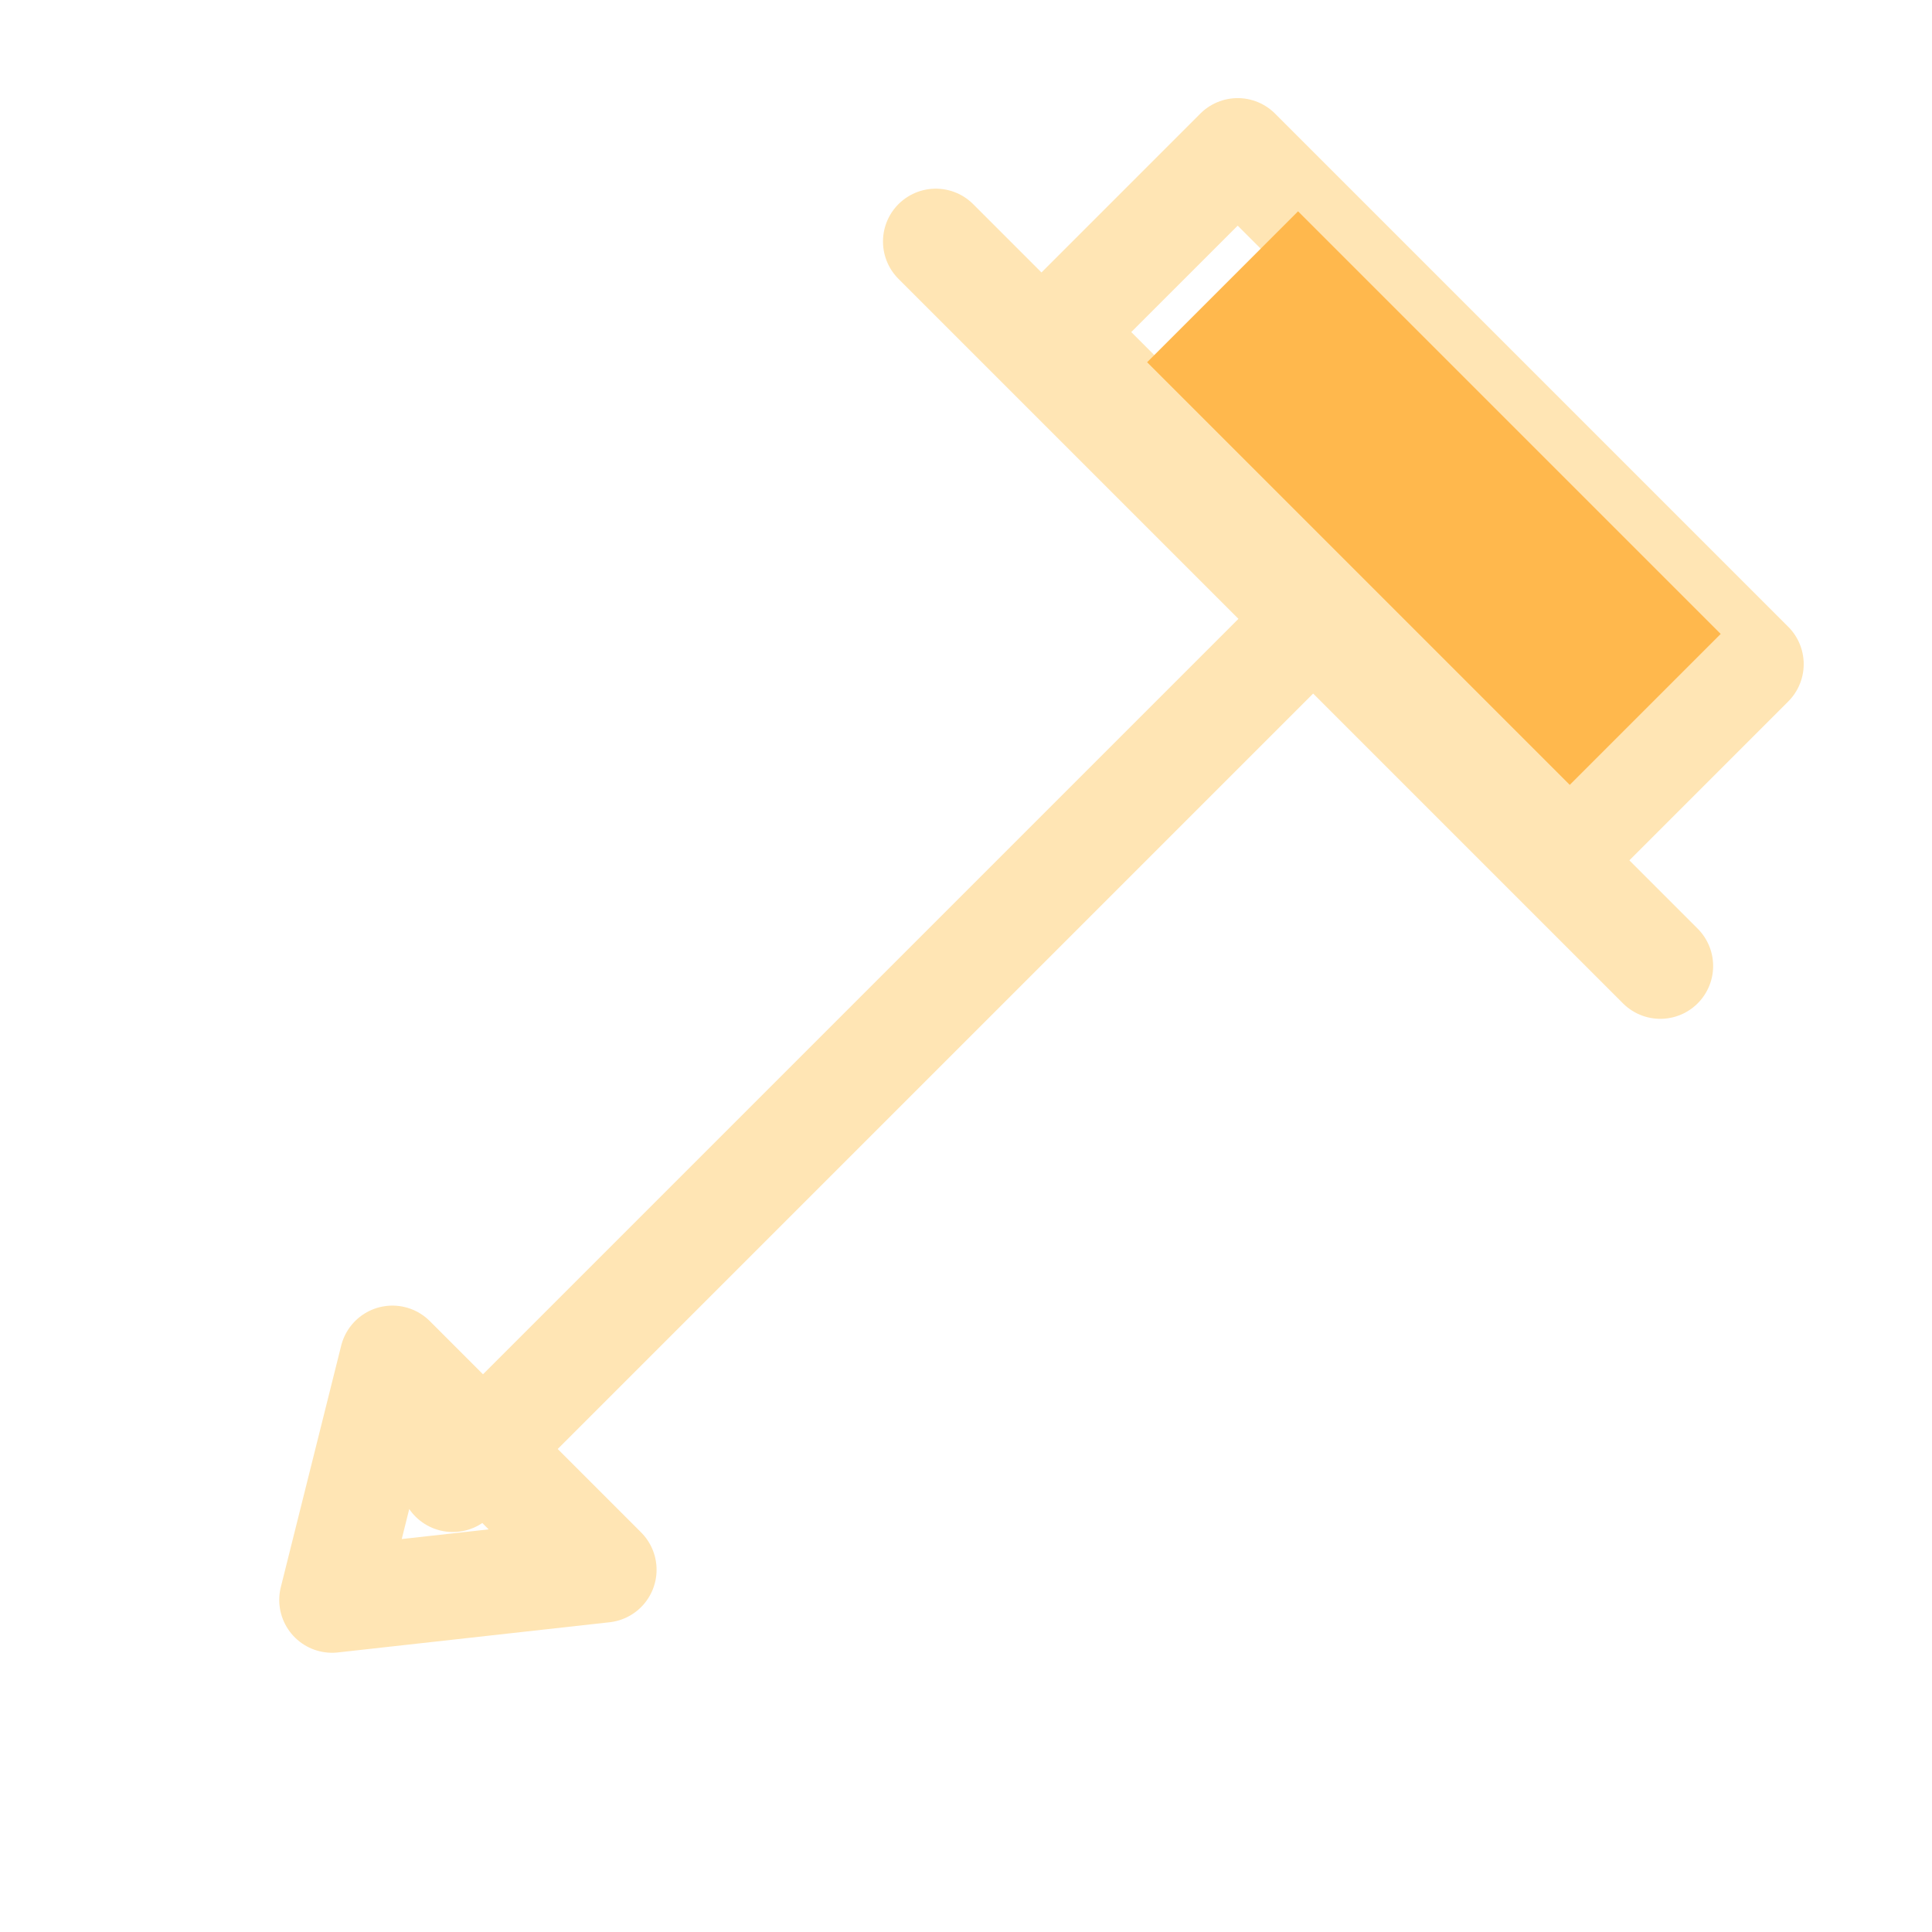
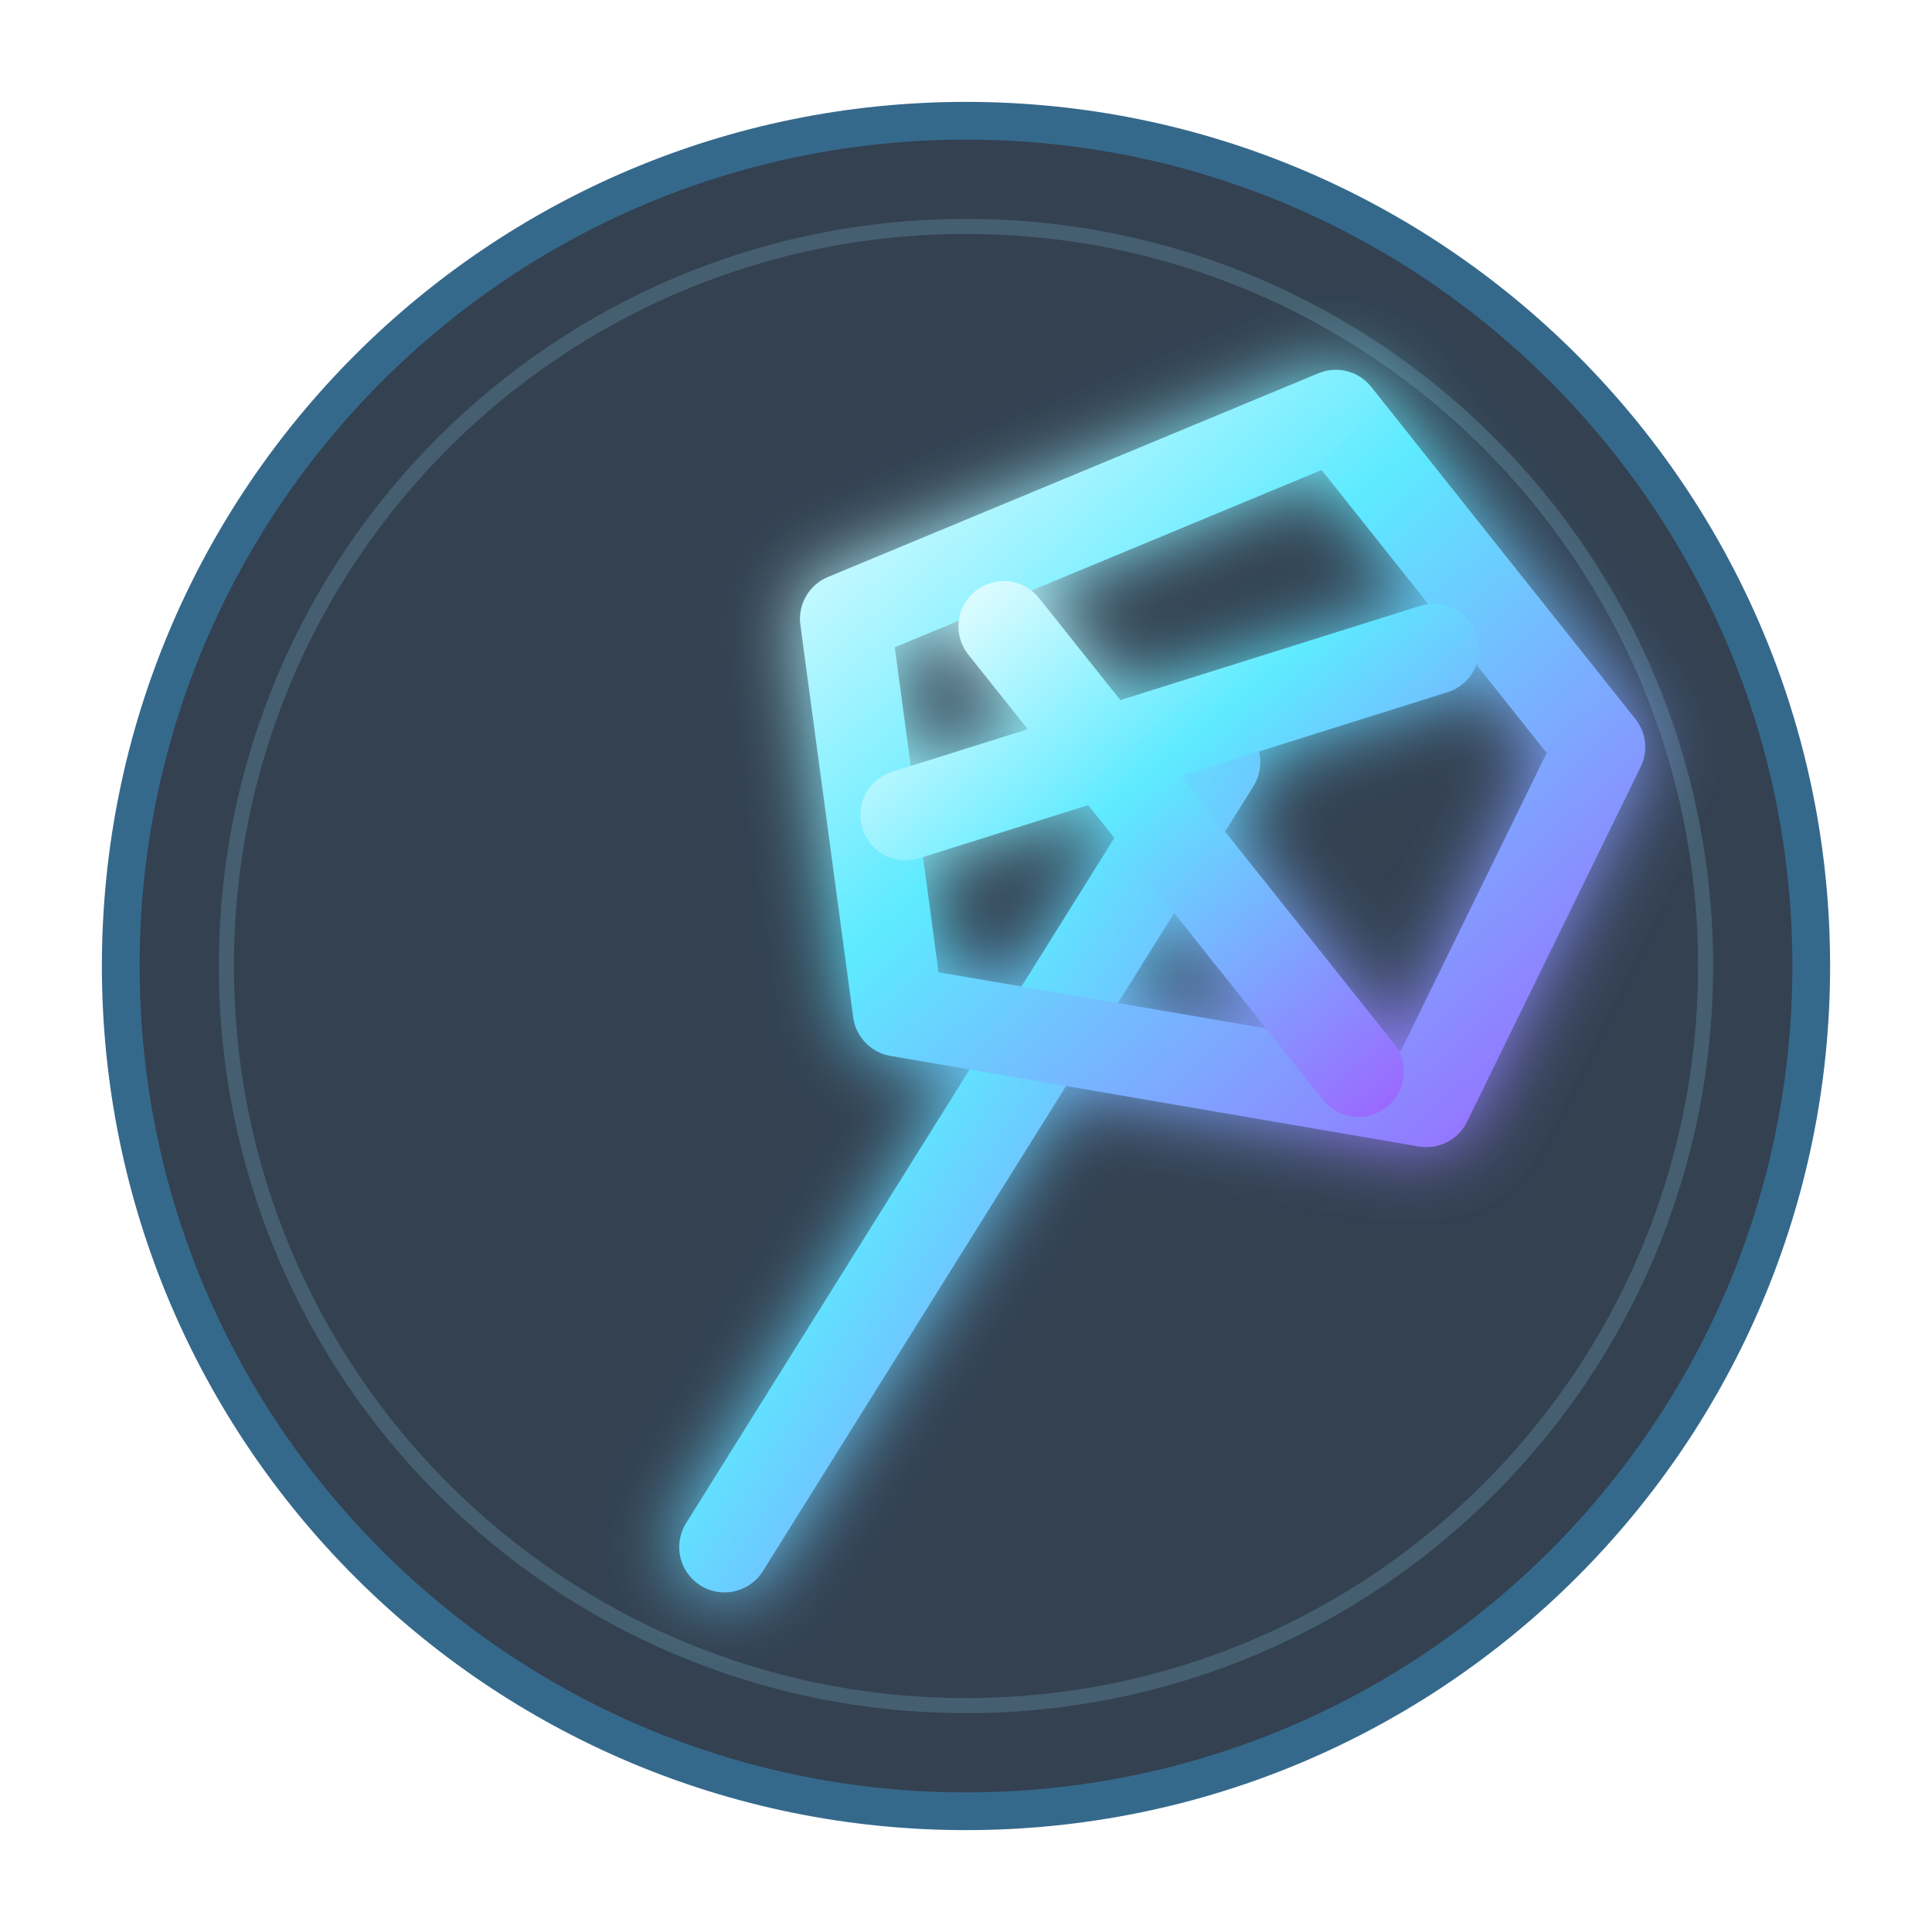
- <svg xmlns="http://www.w3.org/2000/svg" viewBox="0 0 64 64">
-   <g fill="none" stroke="#ffe5b4" stroke-width="3.5" stroke-linecap="round" stroke-linejoin="round">
-     <path d="m15 49 29-29M11 53l9-1-7-7-2 8Z" />
-     <path d="m35 11 17 17 6-6-17-17-6 6Z" />
-     <path d="M31 8 55 32" />
+ <svg xmlns="http://www.w3.org/2000/svg" width="256" height="256" viewBox="0 0 256 256">
+   <defs>
+     <linearGradient id="g" x1="0" y1="0" x2="1" y2="1">
+       <stop stop-color="#e5fdff" />
+       <stop offset=".4" stop-color="#5deaff" />
+       <stop offset="1" stop-color="#9b68ff" />
+     </linearGradient>
+     <filter id="glow" x="-100%" y="-100%" width="300%" height="300%">
+       <feGaussianBlur stdDeviation="5" result="b" />
+       <feMerge>
+         <feMergeNode in="b" />
+         <feMergeNode in="SourceGraphic" />
+       </feMerge>
+     </filter>
+   </defs>
+   <circle cx="128" cy="128" r="112" fill="#07182b" fill-opacity=".82" stroke="#35698c" stroke-width="5" />
+   <circle cx="128" cy="128" r="98" fill="none" stroke="#94dff4" stroke-opacity=".19" stroke-width="2" />
+   <g filter="url(#glow)" fill="none" stroke="url(#g)" stroke-width="12" stroke-linecap="round" stroke-linejoin="round">
+     <path d="m96 205 65-104" />
+     <path d="m112 82 65-27 35 44-23 47-70-12Z" />
+     <path d="m133 83 47 59m-60-34 70-22" />
  </g>
-   <path d="M43 7 57 21 52 26 38 12Z" fill="#ffb84d" />
</svg>
